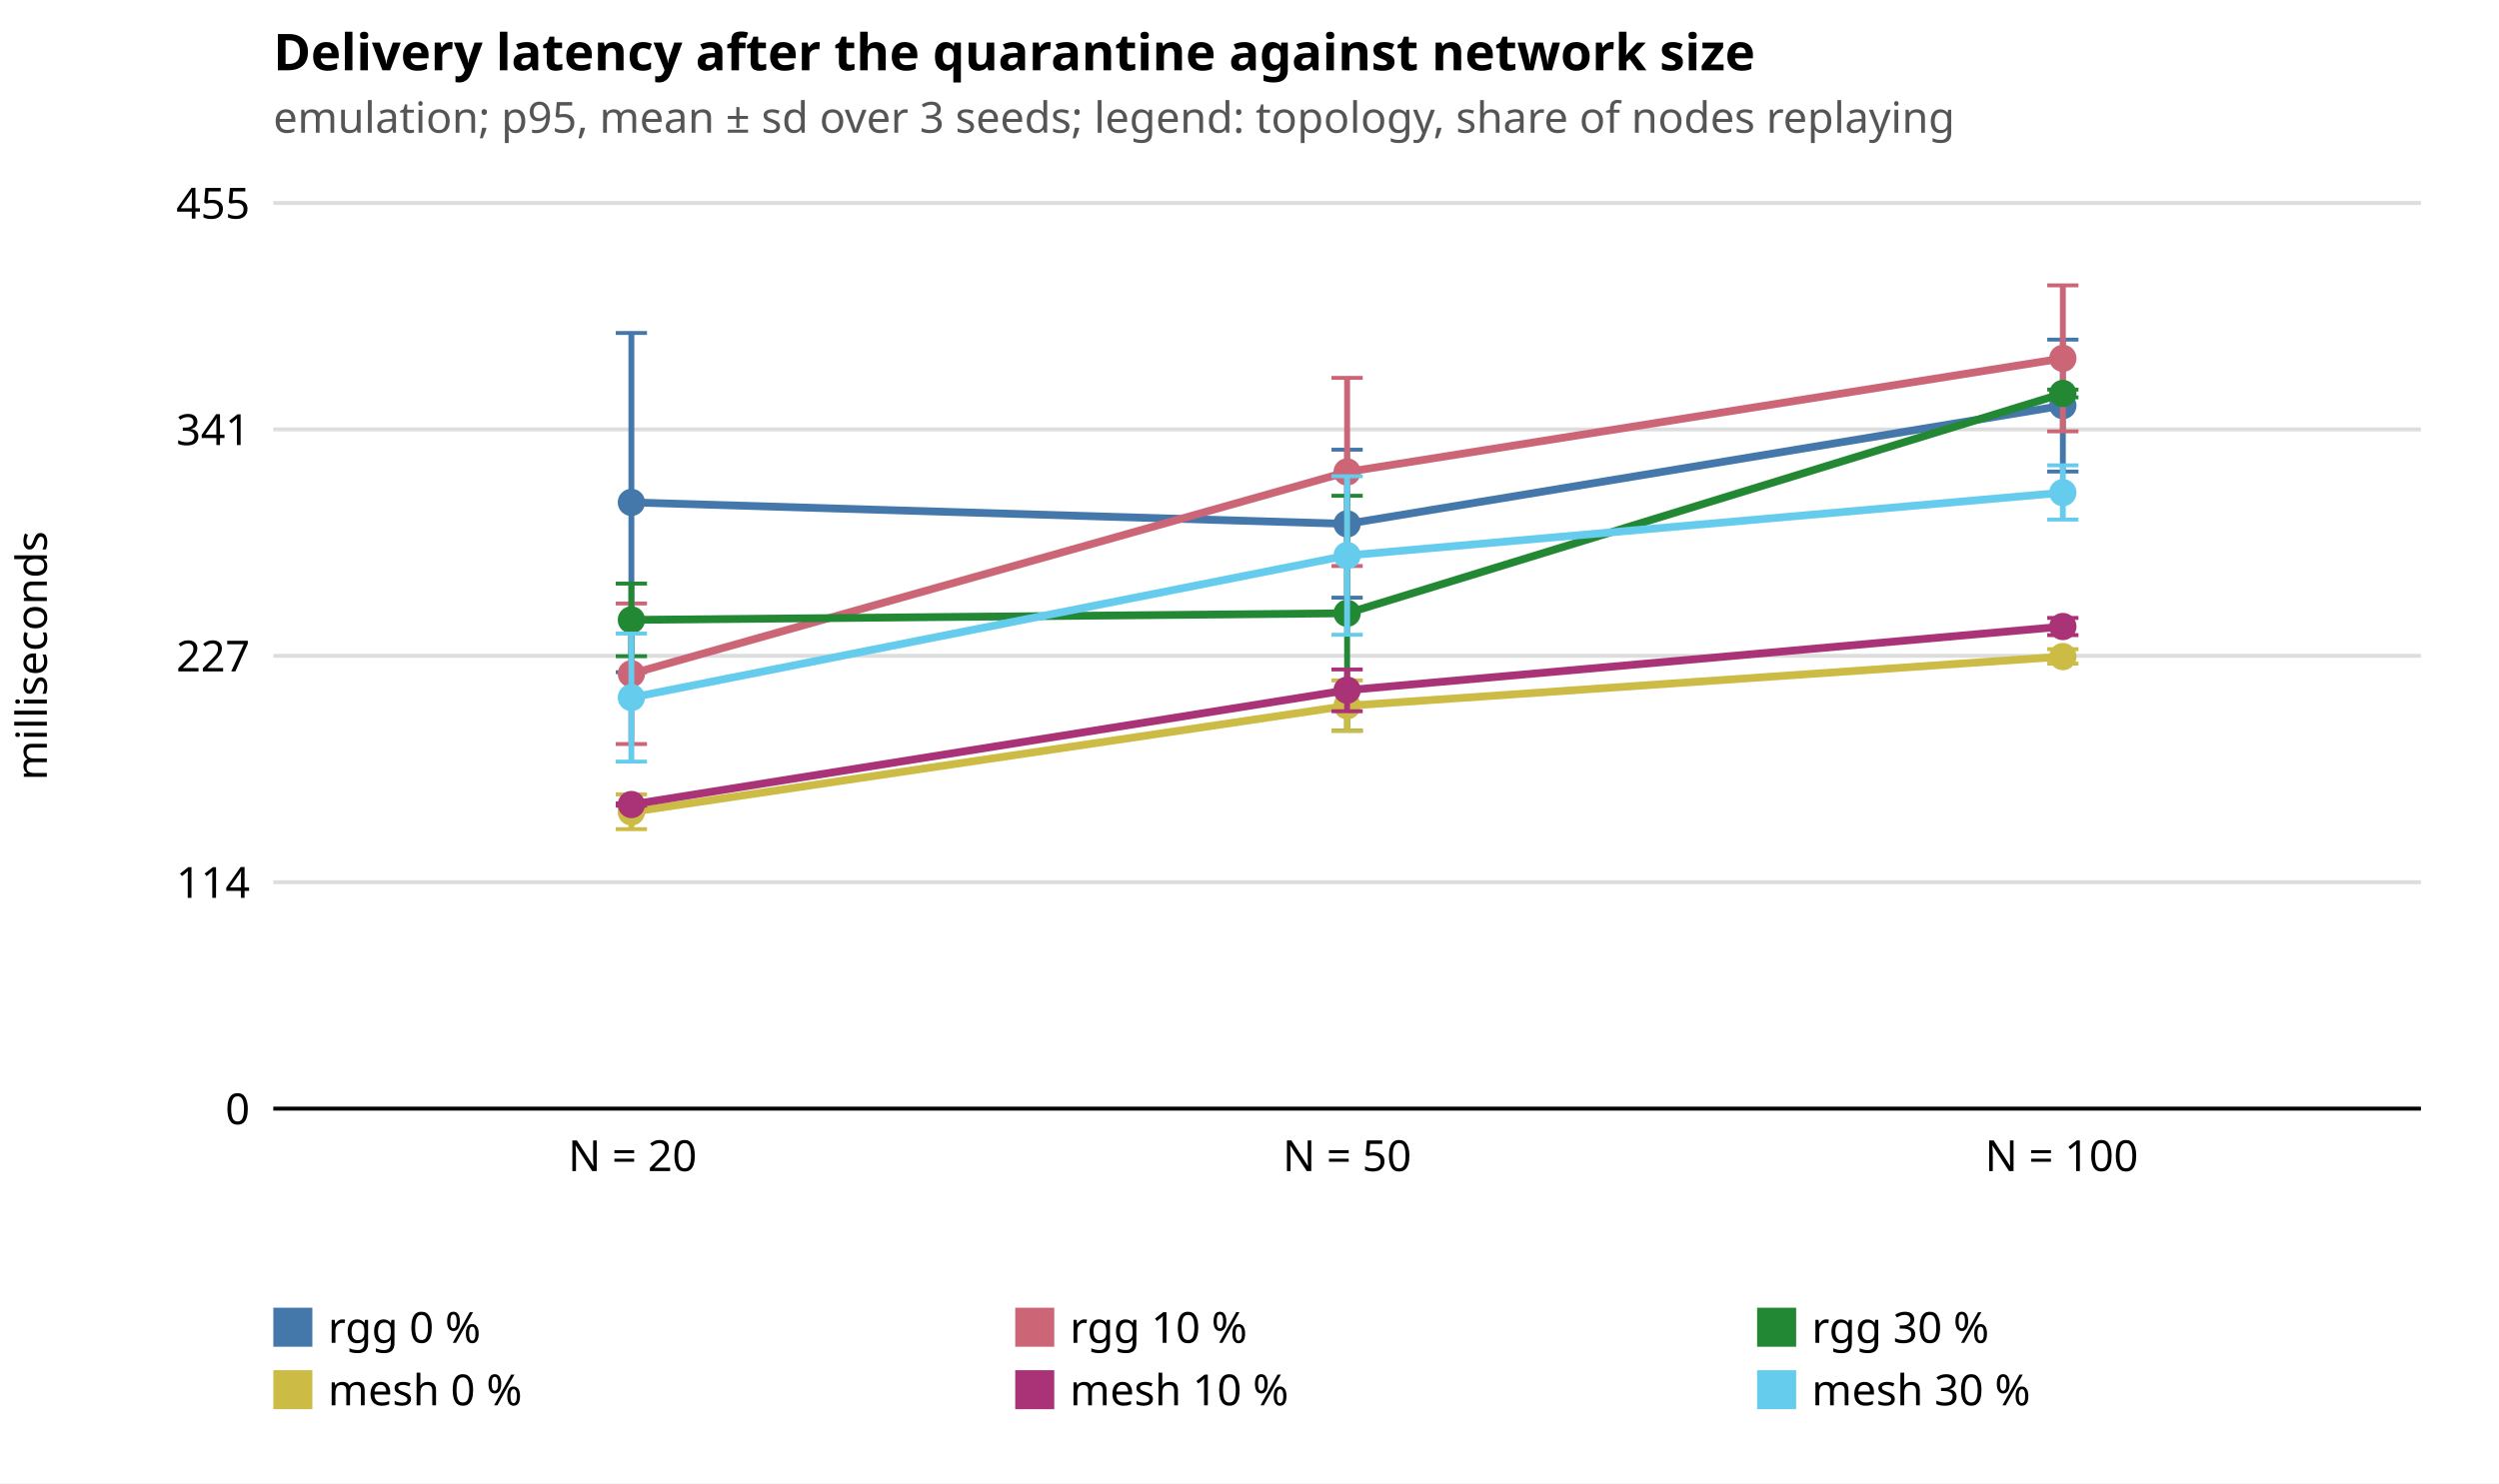
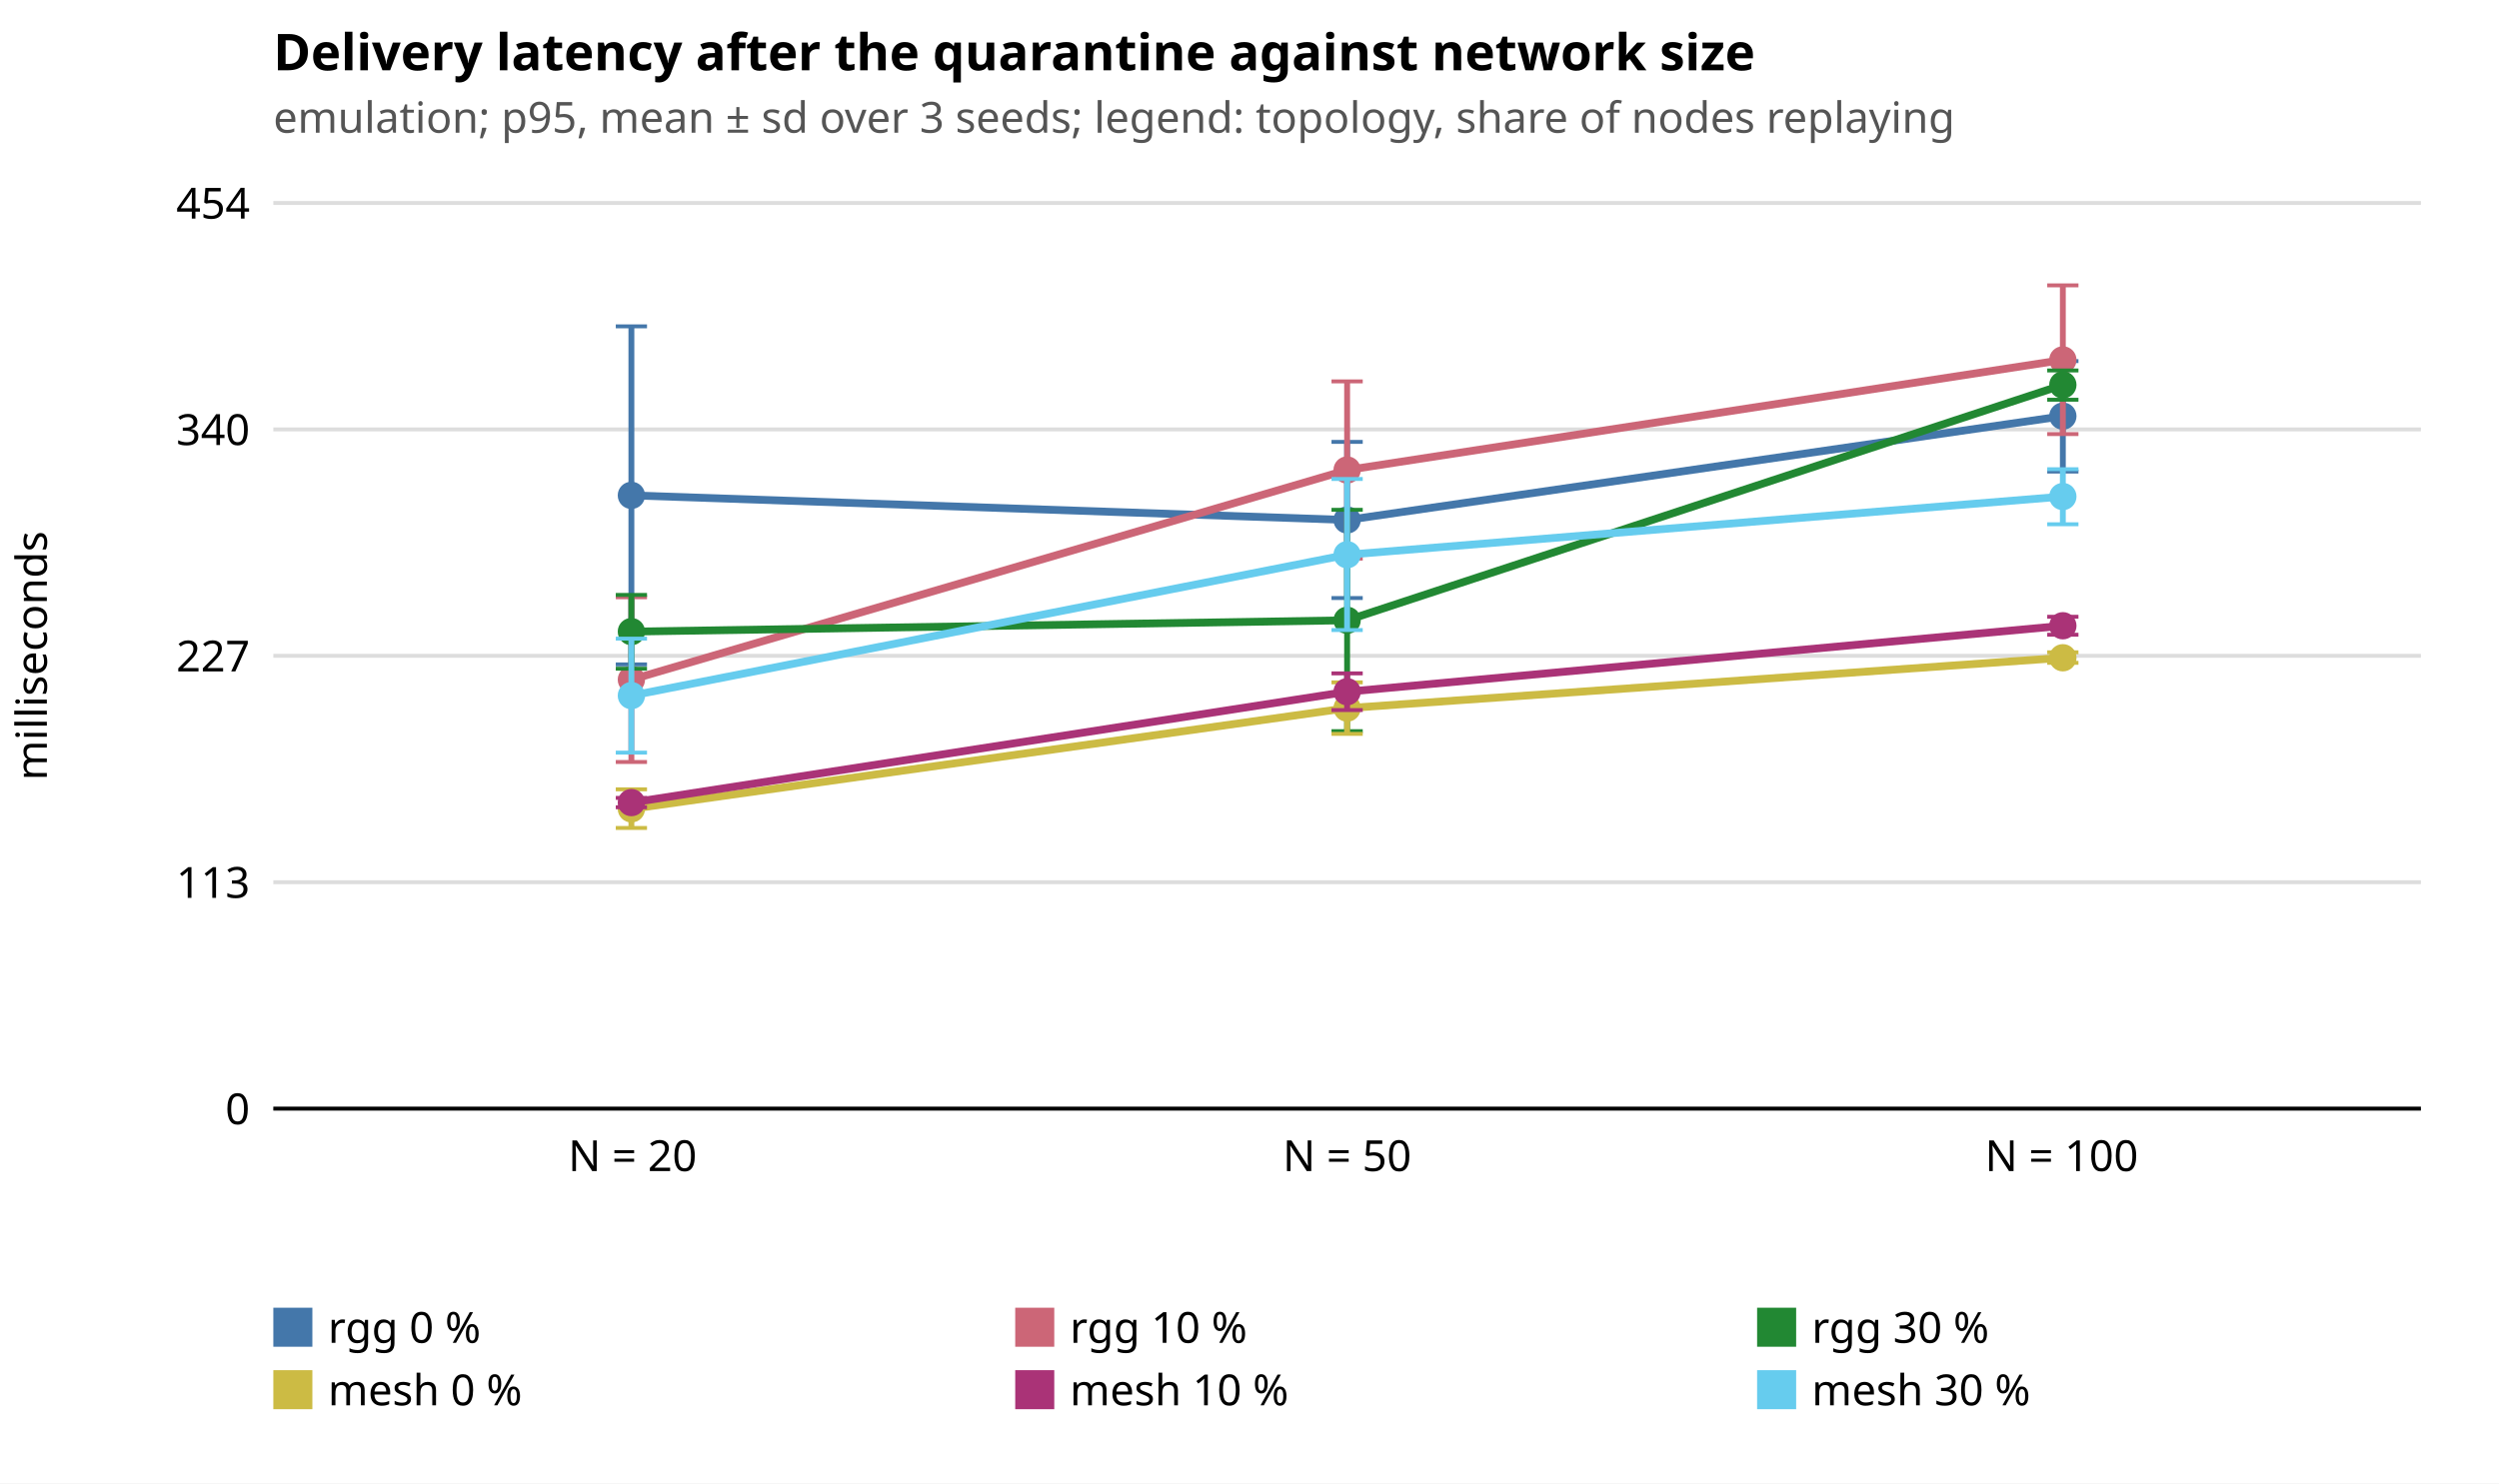
<svg xmlns="http://www.w3.org/2000/svg" viewBox="0 0 640 380" font-family="sans-serif" font-size="11">
  <rect width="640" height="380" fill="white" />
  <text x="70" y="18" font-size="13" font-weight="bold">Delivery latency after the quarantine against network size</text>
  <text x="70" y="34" fill="#555">emulation; p95, mean ± sd over 3 seeds; legend: topology, share of nodes replaying</text>
  <line x1="70" y1="284" x2="620" y2="284" stroke="#ddd" />
  <text x="64" y="288" text-anchor="end">0</text>
  <line x1="70" y1="226" x2="620" y2="226" stroke="#ddd" />
-   <text x="64" y="230" text-anchor="end">114</text>
+   <text x="64" y="230" text-anchor="end">113</text>
  <line x1="70" y1="168" x2="620" y2="168" stroke="#ddd" />
  <text x="64" y="172" text-anchor="end">227</text>
  <line x1="70" y1="110" x2="620" y2="110" stroke="#ddd" />
-   <text x="64" y="114" text-anchor="end">341</text>
+   <text x="64" y="114" text-anchor="end">340</text>
  <line x1="70" y1="52" x2="620" y2="52" stroke="#ddd" />
-   <text x="64" y="56" text-anchor="end">455</text>
+   <text x="64" y="56" text-anchor="end">454</text>
  <text x="12" y="168" transform="rotate(-90 12 168)" text-anchor="middle">milliseconds</text>
  <text x="162" y="300" text-anchor="middle">N = 20</text>
  <text x="345" y="300" text-anchor="middle">N = 50</text>
  <text x="528" y="300" text-anchor="middle">N = 100</text>
  <line x1="70" y1="284" x2="620" y2="284" stroke="black" />
-   <polyline fill="none" stroke="#4477aa" stroke-width="2" points="161.7,128.7 345.0,134.2 528.3,103.9" />
-   <line x1="161.7" y1="172.2" x2="161.7" y2="85.3" stroke="#4477aa" stroke-width="1.5" />
-   <line x1="157.7" y1="172.2" x2="165.7" y2="172.2" stroke="#4477aa" />
-   <line x1="157.7" y1="85.3" x2="165.7" y2="85.3" stroke="#4477aa" />
-   <line x1="345.0" y1="153.1" x2="345.0" y2="115.2" stroke="#4477aa" stroke-width="1.5" />
-   <line x1="341.0" y1="153.1" x2="349.0" y2="153.1" stroke="#4477aa" />
-   <line x1="341.0" y1="115.2" x2="349.0" y2="115.2" stroke="#4477aa" />
-   <line x1="528.3" y1="120.8" x2="528.3" y2="87.0" stroke="#4477aa" stroke-width="1.5" />
+   <polyline fill="none" stroke="#4477aa" stroke-width="2" points="161.7,126.9 345.0,133.2 528.3,106.6" />
+   <line x1="161.7" y1="170.2" x2="161.7" y2="83.6" stroke="#4477aa" stroke-width="1.5" />
+   <line x1="157.7" y1="170.2" x2="165.7" y2="170.2" stroke="#4477aa" />
+   <line x1="157.7" y1="83.6" x2="165.7" y2="83.6" stroke="#4477aa" />
+   <line x1="345.0" y1="153.2" x2="345.0" y2="113.2" stroke="#4477aa" stroke-width="1.5" />
+   <line x1="341.0" y1="153.2" x2="349.0" y2="153.2" stroke="#4477aa" />
+   <line x1="341.0" y1="113.2" x2="349.0" y2="113.2" stroke="#4477aa" />
+   <line x1="528.3" y1="120.8" x2="528.3" y2="92.5" stroke="#4477aa" stroke-width="1.5" />
  <line x1="524.3" y1="120.8" x2="532.3" y2="120.8" stroke="#4477aa" />
-   <line x1="524.3" y1="87.0" x2="532.3" y2="87.0" stroke="#4477aa" />
-   <circle cx="161.7" cy="128.7" r="3.5" fill="#4477aa" />
-   <circle cx="345.0" cy="134.2" r="3.5" fill="#4477aa" />
-   <circle cx="528.3" cy="103.9" r="3.5" fill="#4477aa" />
+   <line x1="524.3" y1="92.5" x2="532.3" y2="92.5" stroke="#4477aa" />
+   <circle cx="161.7" cy="126.9" r="3.5" fill="#4477aa" />
+   <circle cx="345.0" cy="133.2" r="3.5" fill="#4477aa" />
+   <circle cx="528.3" cy="106.6" r="3.5" fill="#4477aa" />
  <rect x="70" y="335" width="10" height="10" fill="#4477aa" />
  <text x="84" y="344">rgg 0 %</text>
-   <polyline fill="none" stroke="#cc6677" stroke-width="2" points="161.7,172.6 345.0,120.9 528.3,91.8" />
-   <line x1="161.7" y1="190.6" x2="161.7" y2="154.6" stroke="#cc6677" stroke-width="1.5" />
-   <line x1="157.7" y1="190.6" x2="165.7" y2="190.6" stroke="#cc6677" />
-   <line x1="157.7" y1="154.6" x2="165.7" y2="154.6" stroke="#cc6677" />
-   <line x1="345.0" y1="145.0" x2="345.0" y2="96.8" stroke="#cc6677" stroke-width="1.5" />
-   <line x1="341.0" y1="145.0" x2="349.0" y2="145.0" stroke="#cc6677" />
-   <line x1="341.0" y1="96.8" x2="349.0" y2="96.8" stroke="#cc6677" />
-   <line x1="528.3" y1="110.5" x2="528.3" y2="73.1" stroke="#cc6677" stroke-width="1.5" />
-   <line x1="524.3" y1="110.5" x2="532.3" y2="110.5" stroke="#cc6677" />
+   <polyline fill="none" stroke="#cc6677" stroke-width="2" points="161.7,174.1 345.0,120.4 528.3,92.2" />
+   <line x1="161.7" y1="195.2" x2="161.7" y2="153.0" stroke="#cc6677" stroke-width="1.5" />
+   <line x1="157.7" y1="195.2" x2="165.7" y2="195.2" stroke="#cc6677" />
+   <line x1="157.7" y1="153.0" x2="165.7" y2="153.0" stroke="#cc6677" />
+   <line x1="345.0" y1="143.1" x2="345.0" y2="97.7" stroke="#cc6677" stroke-width="1.5" />
+   <line x1="341.0" y1="143.1" x2="349.0" y2="143.1" stroke="#cc6677" />
+   <line x1="341.0" y1="97.7" x2="349.0" y2="97.7" stroke="#cc6677" />
+   <line x1="528.3" y1="111.2" x2="528.3" y2="73.1" stroke="#cc6677" stroke-width="1.5" />
+   <line x1="524.3" y1="111.2" x2="532.3" y2="111.2" stroke="#cc6677" />
  <line x1="524.3" y1="73.1" x2="532.3" y2="73.1" stroke="#cc6677" />
-   <circle cx="161.7" cy="172.6" r="3.5" fill="#cc6677" />
-   <circle cx="345.0" cy="120.9" r="3.5" fill="#cc6677" />
-   <circle cx="528.3" cy="91.8" r="3.5" fill="#cc6677" />
+   <circle cx="161.7" cy="174.1" r="3.5" fill="#cc6677" />
+   <circle cx="345.0" cy="120.4" r="3.5" fill="#cc6677" />
+   <circle cx="528.3" cy="92.2" r="3.5" fill="#cc6677" />
  <rect x="260" y="335" width="10" height="10" fill="#cc6677" />
  <text x="274" y="344">rgg 10 %</text>
-   <polyline fill="none" stroke="#228833" stroke-width="2" points="161.7,158.8 345.0,157.1 528.3,100.8" />
-   <line x1="161.7" y1="168.1" x2="161.7" y2="149.5" stroke="#228833" stroke-width="1.5" />
-   <line x1="157.7" y1="168.1" x2="165.7" y2="168.1" stroke="#228833" />
-   <line x1="157.7" y1="149.5" x2="165.7" y2="149.5" stroke="#228833" />
-   <line x1="345.0" y1="187.2" x2="345.0" y2="127.0" stroke="#228833" stroke-width="1.5" />
-   <line x1="341.0" y1="187.2" x2="349.0" y2="187.2" stroke="#228833" />
-   <line x1="341.0" y1="127.0" x2="349.0" y2="127.0" stroke="#228833" />
-   <line x1="528.3" y1="101.8" x2="528.3" y2="99.8" stroke="#228833" stroke-width="1.5" />
-   <line x1="524.3" y1="101.8" x2="532.3" y2="101.8" stroke="#228833" />
-   <line x1="524.3" y1="99.8" x2="532.3" y2="99.8" stroke="#228833" />
-   <circle cx="161.7" cy="158.8" r="3.5" fill="#228833" />
-   <circle cx="345.0" cy="157.1" r="3.5" fill="#228833" />
-   <circle cx="528.3" cy="100.8" r="3.5" fill="#228833" />
+   <polyline fill="none" stroke="#228833" stroke-width="2" points="161.7,161.8 345.0,158.9 528.3,98.6" />
+   <line x1="161.7" y1="171.3" x2="161.7" y2="152.4" stroke="#228833" stroke-width="1.5" />
+   <line x1="157.7" y1="171.3" x2="165.7" y2="171.3" stroke="#228833" />
+   <line x1="157.7" y1="152.4" x2="165.7" y2="152.4" stroke="#228833" />
+   <line x1="345.0" y1="187.3" x2="345.0" y2="130.6" stroke="#228833" stroke-width="1.5" />
+   <line x1="341.0" y1="187.3" x2="349.0" y2="187.3" stroke="#228833" />
+   <line x1="341.0" y1="130.6" x2="349.0" y2="130.6" stroke="#228833" />
+   <line x1="528.3" y1="102.4" x2="528.3" y2="94.9" stroke="#228833" stroke-width="1.5" />
+   <line x1="524.3" y1="102.4" x2="532.3" y2="102.4" stroke="#228833" />
+   <line x1="524.3" y1="94.9" x2="532.3" y2="94.9" stroke="#228833" />
+   <circle cx="161.7" cy="161.8" r="3.5" fill="#228833" />
+   <circle cx="345.0" cy="158.9" r="3.5" fill="#228833" />
+   <circle cx="528.3" cy="98.6" r="3.5" fill="#228833" />
  <rect x="450" y="335" width="10" height="10" fill="#228833" />
  <text x="464" y="344">rgg 30 %</text>
-   <polyline fill="none" stroke="#ccbb44" stroke-width="2" points="161.7,208.0 345.0,180.8 528.3,168.2" />
-   <line x1="161.7" y1="212.4" x2="161.7" y2="203.5" stroke="#ccbb44" stroke-width="1.5" />
-   <line x1="157.7" y1="212.4" x2="165.7" y2="212.4" stroke="#ccbb44" />
-   <line x1="157.7" y1="203.5" x2="165.7" y2="203.5" stroke="#ccbb44" />
-   <line x1="345.0" y1="187.2" x2="345.0" y2="174.3" stroke="#ccbb44" stroke-width="1.5" />
-   <line x1="341.0" y1="187.2" x2="349.0" y2="187.2" stroke="#ccbb44" />
-   <line x1="341.0" y1="174.3" x2="349.0" y2="174.3" stroke="#ccbb44" />
-   <line x1="528.3" y1="170.0" x2="528.3" y2="166.3" stroke="#ccbb44" stroke-width="1.5" />
-   <line x1="524.3" y1="170.0" x2="532.3" y2="170.0" stroke="#ccbb44" />
-   <line x1="524.3" y1="166.3" x2="532.3" y2="166.3" stroke="#ccbb44" />
-   <circle cx="161.7" cy="208.0" r="3.5" fill="#ccbb44" />
-   <circle cx="345.0" cy="180.8" r="3.5" fill="#ccbb44" />
-   <circle cx="528.3" cy="168.2" r="3.5" fill="#ccbb44" />
+   <polyline fill="none" stroke="#ccbb44" stroke-width="2" points="161.7,207.2 345.0,181.4 528.3,168.5" />
+   <line x1="161.7" y1="212.1" x2="161.7" y2="202.2" stroke="#ccbb44" stroke-width="1.5" />
+   <line x1="157.7" y1="212.1" x2="165.7" y2="212.1" stroke="#ccbb44" />
+   <line x1="157.7" y1="202.2" x2="165.7" y2="202.2" stroke="#ccbb44" />
+   <line x1="345.0" y1="188.0" x2="345.0" y2="174.8" stroke="#ccbb44" stroke-width="1.5" />
+   <line x1="341.0" y1="188.0" x2="349.0" y2="188.0" stroke="#ccbb44" />
+   <line x1="341.0" y1="174.8" x2="349.0" y2="174.8" stroke="#ccbb44" />
+   <line x1="528.3" y1="169.8" x2="528.3" y2="167.1" stroke="#ccbb44" stroke-width="1.5" />
+   <line x1="524.3" y1="169.8" x2="532.3" y2="169.8" stroke="#ccbb44" />
+   <line x1="524.3" y1="167.1" x2="532.3" y2="167.1" stroke="#ccbb44" />
+   <circle cx="161.7" cy="207.2" r="3.5" fill="#ccbb44" />
+   <circle cx="345.0" cy="181.4" r="3.5" fill="#ccbb44" />
+   <circle cx="528.3" cy="168.5" r="3.5" fill="#ccbb44" />
  <rect x="70" y="351" width="10" height="10" fill="#ccbb44" />
  <text x="84" y="360">mesh 0 %</text>
-   <polyline fill="none" stroke="#aa3377" stroke-width="2" points="161.7,206.1 345.0,176.8 528.3,160.5" />
-   <line x1="161.7" y1="206.4" x2="161.7" y2="205.8" stroke="#aa3377" stroke-width="1.5" />
-   <line x1="157.7" y1="206.4" x2="165.7" y2="206.4" stroke="#aa3377" />
-   <line x1="157.7" y1="205.8" x2="165.7" y2="205.8" stroke="#aa3377" />
-   <line x1="345.0" y1="182.2" x2="345.0" y2="171.5" stroke="#aa3377" stroke-width="1.5" />
-   <line x1="341.0" y1="182.2" x2="349.0" y2="182.2" stroke="#aa3377" />
-   <line x1="341.0" y1="171.5" x2="349.0" y2="171.5" stroke="#aa3377" />
-   <line x1="528.3" y1="162.7" x2="528.3" y2="158.3" stroke="#aa3377" stroke-width="1.5" />
-   <line x1="524.3" y1="162.7" x2="532.3" y2="162.7" stroke="#aa3377" />
-   <line x1="524.3" y1="158.3" x2="532.3" y2="158.3" stroke="#aa3377" />
-   <circle cx="161.7" cy="206.1" r="3.5" fill="#aa3377" />
-   <circle cx="345.0" cy="176.8" r="3.5" fill="#aa3377" />
-   <circle cx="528.3" cy="160.5" r="3.5" fill="#aa3377" />
+   <polyline fill="none" stroke="#aa3377" stroke-width="2" points="161.7,205.6 345.0,177.2 528.3,160.3" />
+   <line x1="161.7" y1="206.8" x2="161.7" y2="204.4" stroke="#aa3377" stroke-width="1.5" />
+   <line x1="157.7" y1="206.8" x2="165.7" y2="206.8" stroke="#aa3377" />
+   <line x1="157.7" y1="204.4" x2="165.7" y2="204.4" stroke="#aa3377" />
+   <line x1="345.0" y1="181.9" x2="345.0" y2="172.5" stroke="#aa3377" stroke-width="1.5" />
+   <line x1="341.0" y1="181.9" x2="349.0" y2="181.9" stroke="#aa3377" />
+   <line x1="341.0" y1="172.5" x2="349.0" y2="172.5" stroke="#aa3377" />
+   <line x1="528.3" y1="162.6" x2="528.3" y2="158.0" stroke="#aa3377" stroke-width="1.5" />
+   <line x1="524.3" y1="162.6" x2="532.3" y2="162.6" stroke="#aa3377" />
+   <line x1="524.3" y1="158.0" x2="532.3" y2="158.0" stroke="#aa3377" />
+   <circle cx="161.7" cy="205.6" r="3.5" fill="#aa3377" />
+   <circle cx="345.0" cy="177.2" r="3.5" fill="#aa3377" />
+   <circle cx="528.3" cy="160.3" r="3.5" fill="#aa3377" />
  <rect x="260" y="351" width="10" height="10" fill="#aa3377" />
  <text x="274" y="360">mesh 10 %</text>
-   <polyline fill="none" stroke="#66ccee" stroke-width="2" points="161.7,178.7 345.0,142.3 528.3,126.2" />
-   <line x1="161.7" y1="195.1" x2="161.7" y2="162.3" stroke="#66ccee" stroke-width="1.5" />
-   <line x1="157.7" y1="195.1" x2="165.7" y2="195.1" stroke="#66ccee" />
-   <line x1="157.7" y1="162.3" x2="165.7" y2="162.3" stroke="#66ccee" />
-   <line x1="345.0" y1="162.6" x2="345.0" y2="122.0" stroke="#66ccee" stroke-width="1.5" />
-   <line x1="341.0" y1="162.6" x2="349.0" y2="162.6" stroke="#66ccee" />
-   <line x1="341.0" y1="122.0" x2="349.0" y2="122.0" stroke="#66ccee" />
-   <line x1="528.3" y1="133.1" x2="528.3" y2="119.2" stroke="#66ccee" stroke-width="1.5" />
-   <line x1="524.3" y1="133.1" x2="532.3" y2="133.1" stroke="#66ccee" />
-   <line x1="524.3" y1="119.2" x2="532.3" y2="119.2" stroke="#66ccee" />
-   <circle cx="161.7" cy="178.7" r="3.5" fill="#66ccee" />
-   <circle cx="345.0" cy="142.3" r="3.5" fill="#66ccee" />
-   <circle cx="528.3" cy="126.2" r="3.5" fill="#66ccee" />
+   <polyline fill="none" stroke="#66ccee" stroke-width="2" points="161.7,178.2 345.0,142.1 528.3,127.2" />
+   <line x1="161.7" y1="192.8" x2="161.7" y2="163.6" stroke="#66ccee" stroke-width="1.5" />
+   <line x1="157.7" y1="192.8" x2="165.7" y2="192.8" stroke="#66ccee" />
+   <line x1="157.7" y1="163.6" x2="165.7" y2="163.6" stroke="#66ccee" />
+   <line x1="345.0" y1="161.4" x2="345.0" y2="122.7" stroke="#66ccee" stroke-width="1.5" />
+   <line x1="341.0" y1="161.4" x2="349.0" y2="161.4" stroke="#66ccee" />
+   <line x1="341.0" y1="122.7" x2="349.0" y2="122.7" stroke="#66ccee" />
+   <line x1="528.3" y1="134.3" x2="528.3" y2="120.2" stroke="#66ccee" stroke-width="1.5" />
+   <line x1="524.3" y1="134.3" x2="532.3" y2="134.3" stroke="#66ccee" />
+   <line x1="524.3" y1="120.2" x2="532.3" y2="120.2" stroke="#66ccee" />
+   <circle cx="161.7" cy="178.2" r="3.5" fill="#66ccee" />
+   <circle cx="345.0" cy="142.1" r="3.5" fill="#66ccee" />
+   <circle cx="528.3" cy="127.2" r="3.5" fill="#66ccee" />
  <rect x="450" y="351" width="10" height="10" fill="#66ccee" />
  <text x="464" y="360">mesh 30 %</text>
</svg>
